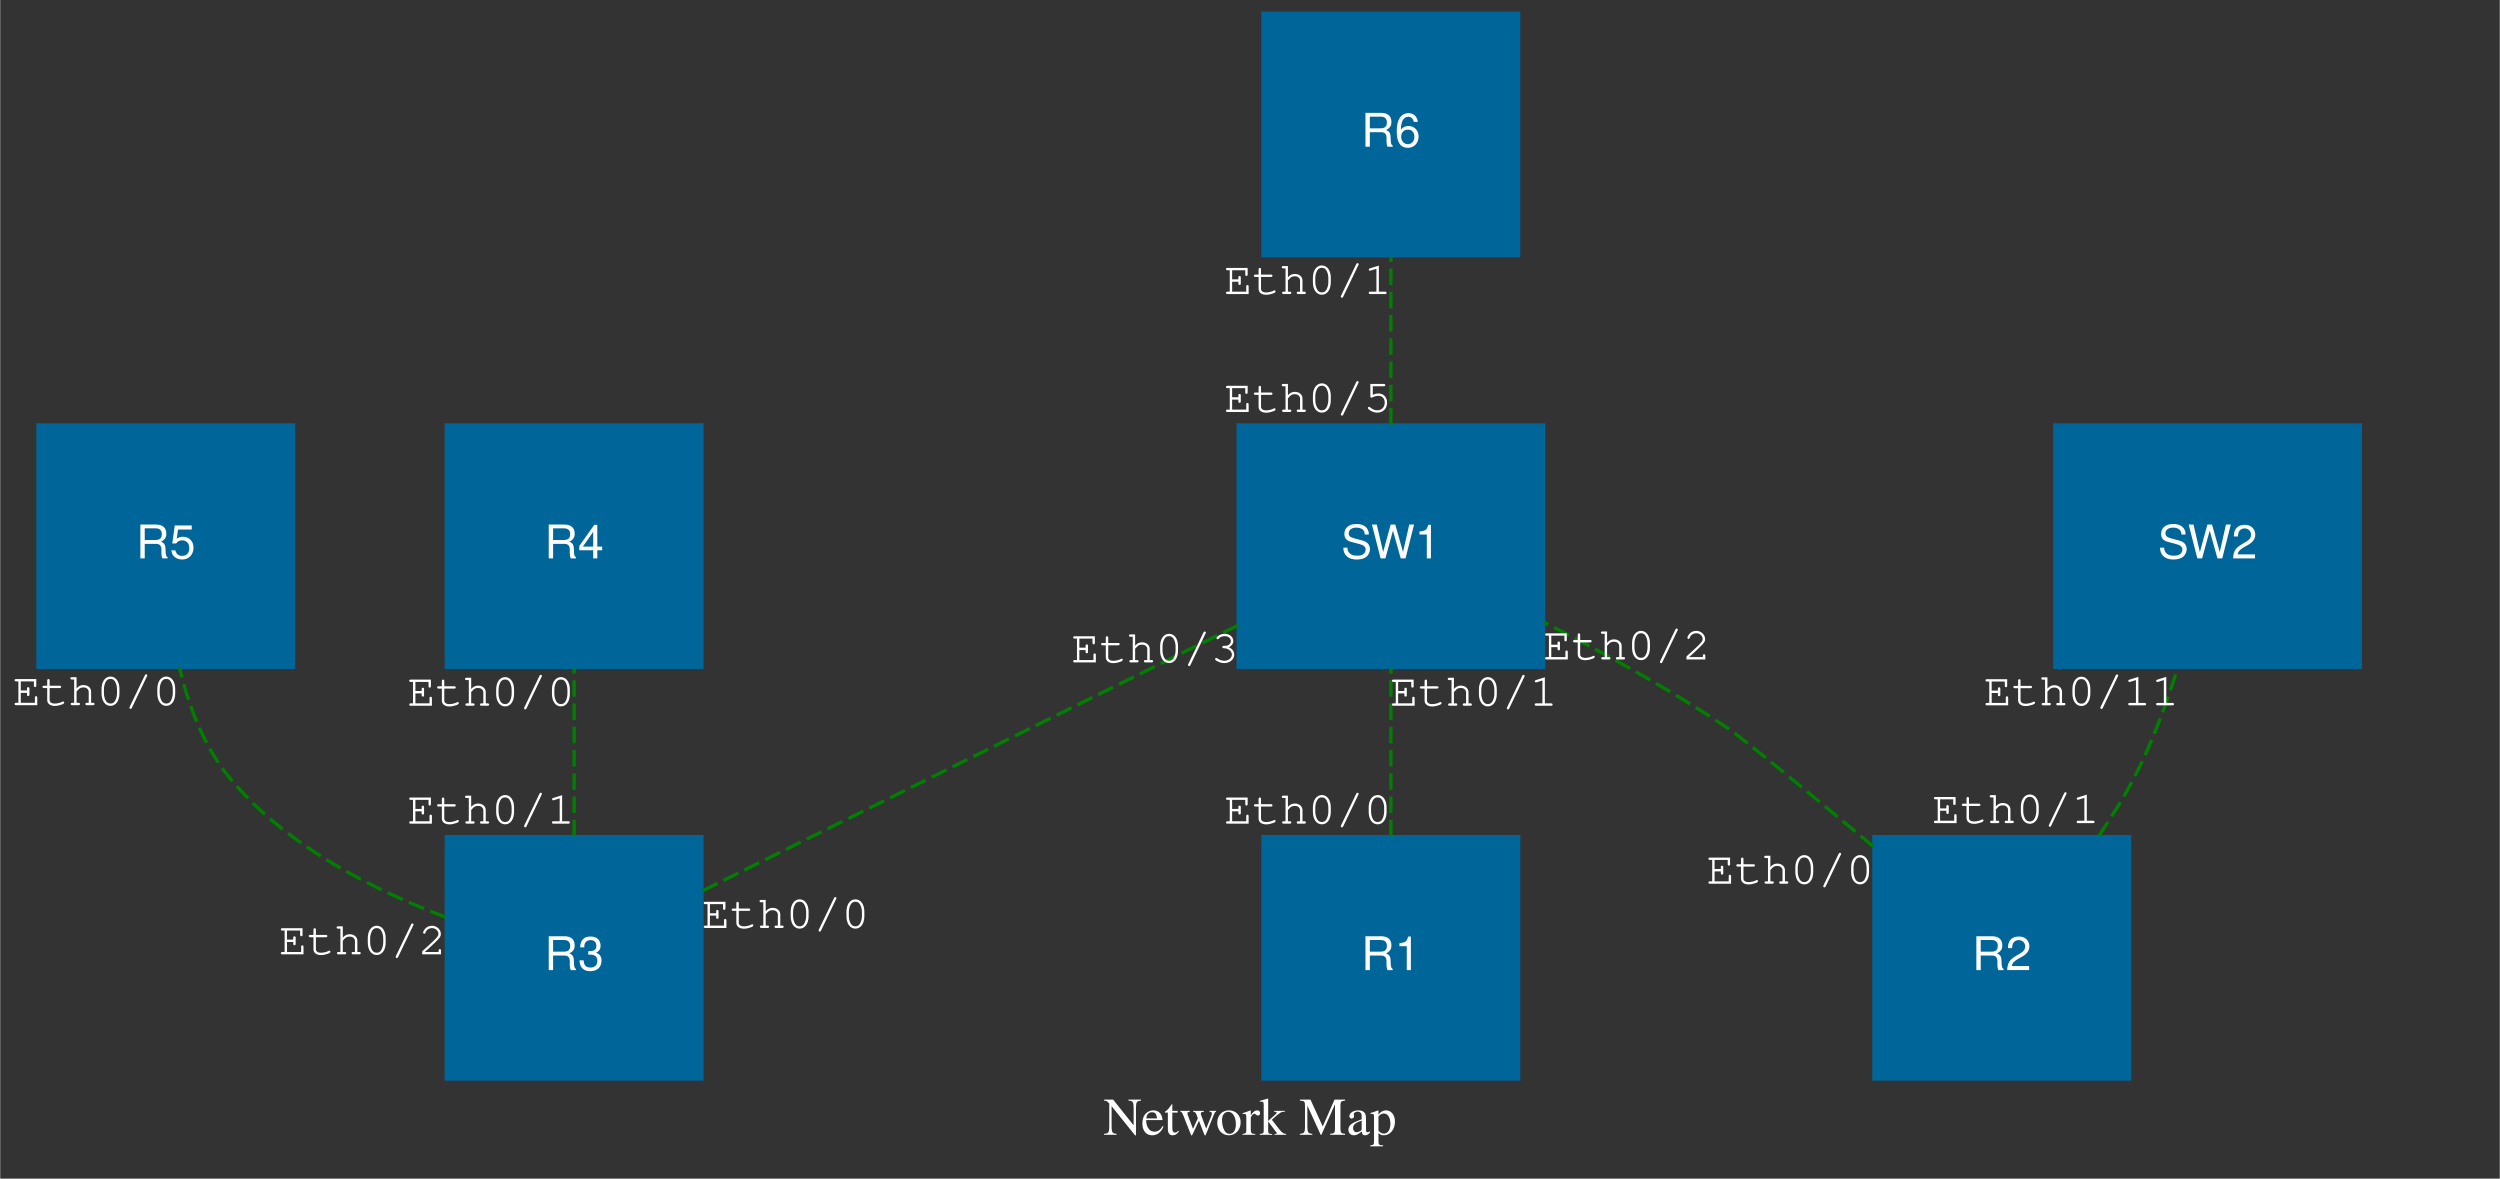
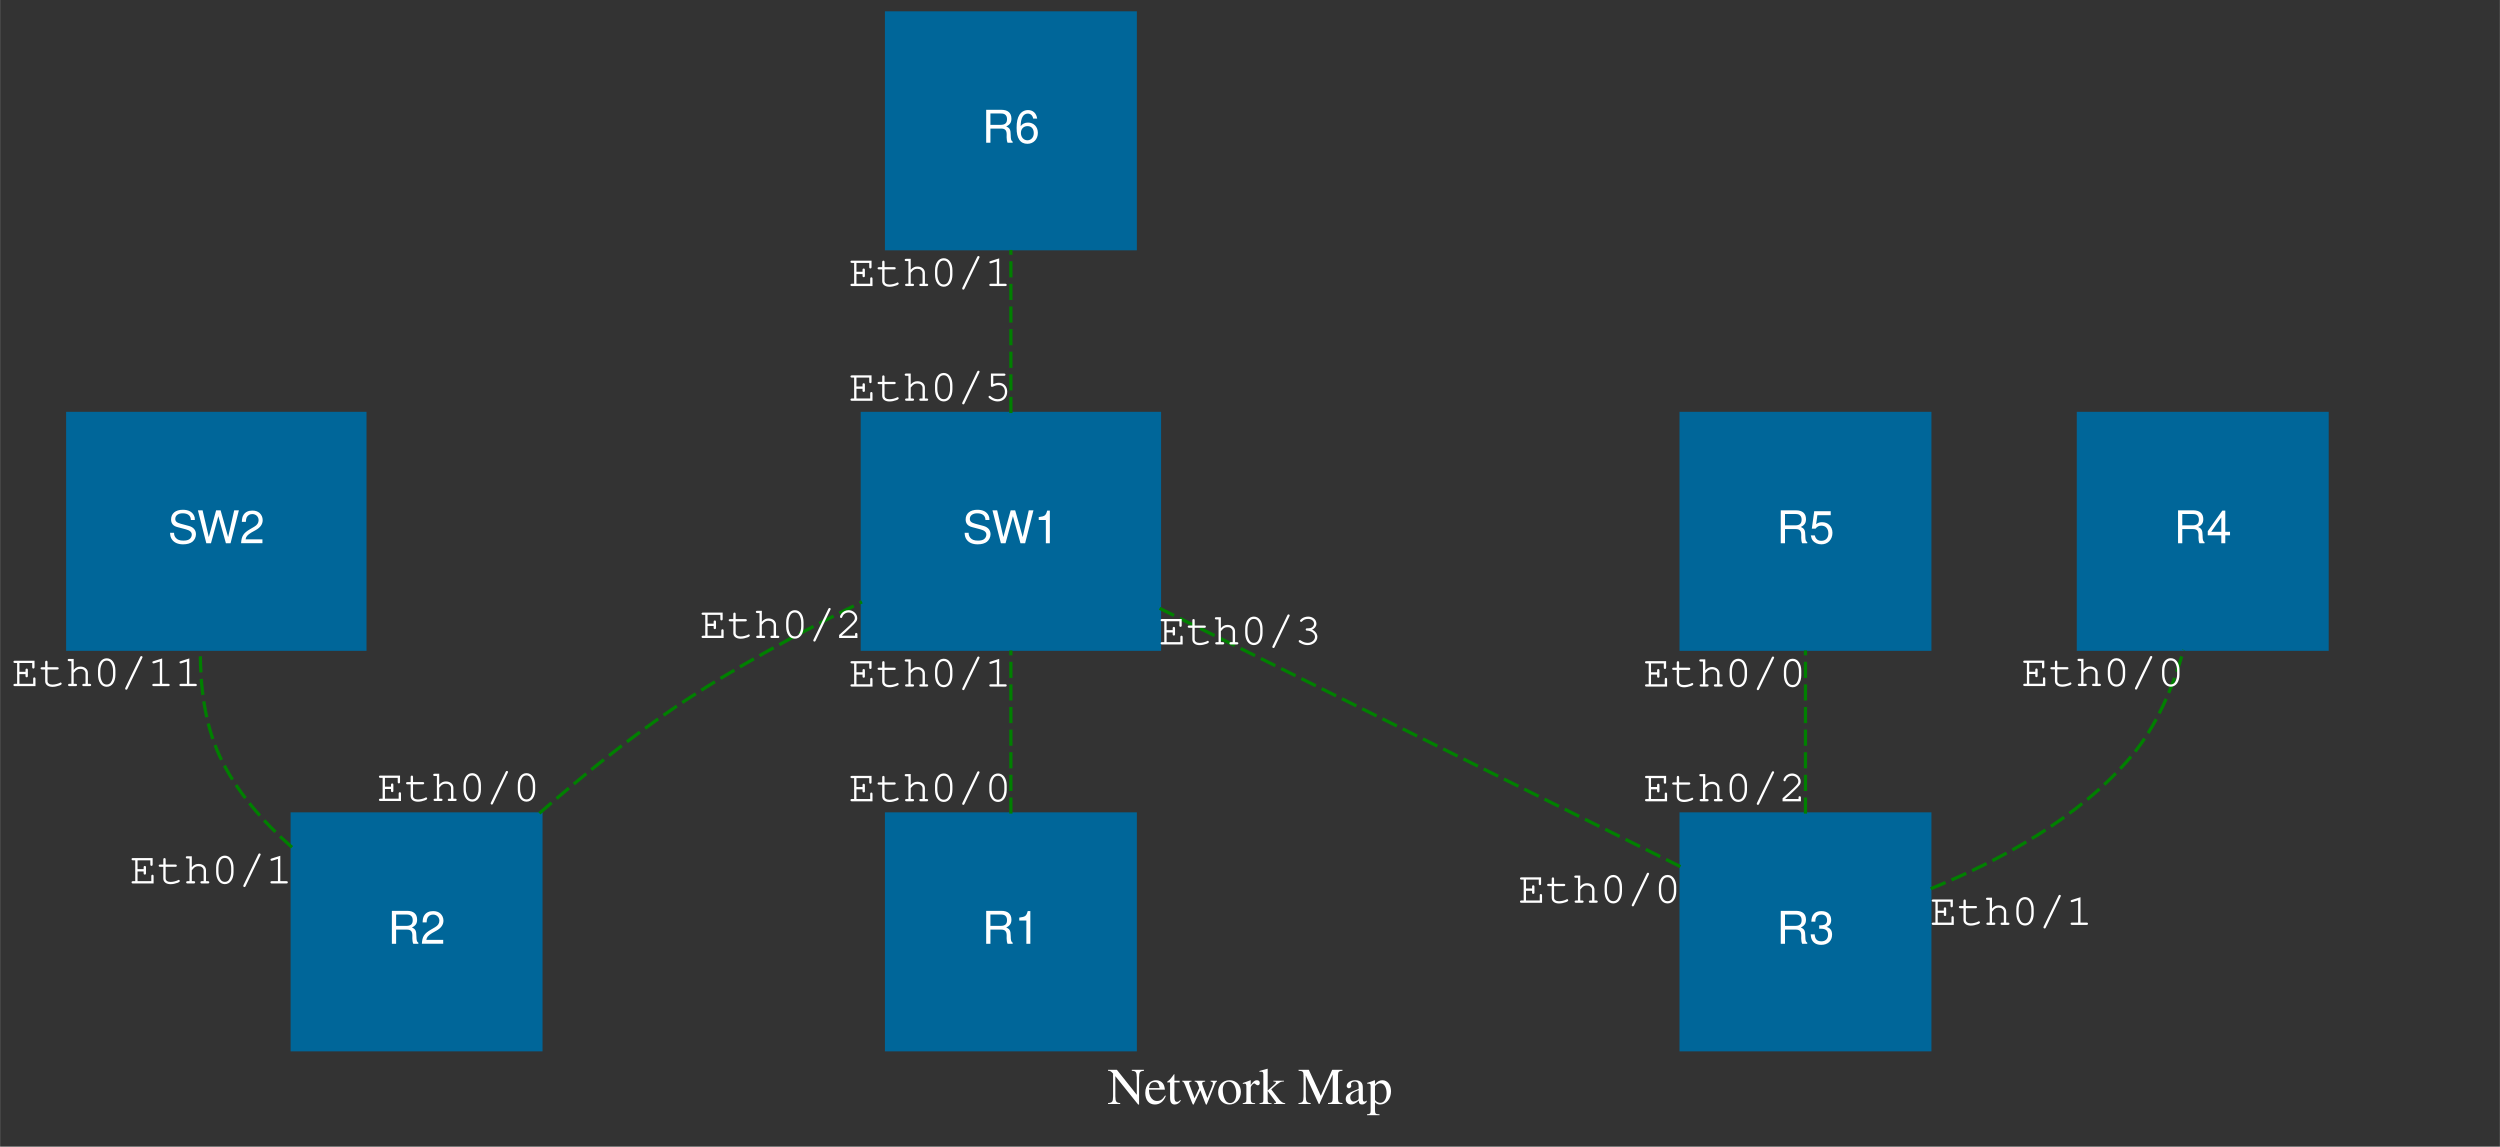
- <svg xmlns="http://www.w3.org/2000/svg" width="753pt" height="355pt" viewBox="0.00 0.00 752.86 355.00">
+ <svg xmlns="http://www.w3.org/2000/svg" width="774pt" height="355pt" viewBox="0.00 0.00 773.94 355.00">
  <g id="graph0" class="graph" transform="scale(1 1) rotate(0) translate(4 351)">
-     <polygon fill="#333333" stroke="none" points="-4,4 -4,-351 748.861,-351 748.861,4 -4,4" />
-     <text text-anchor="middle" x="372.431" y="-9.2" font-family="Times,serif" font-size="16.00" fill="white">Network Map</text>
+     <polygon fill="#333333" stroke="none" points="-4,4 -4,-351 769.941,-351 769.941,4 -4,4" />
+     <text text-anchor="middle" x="382.971" y="-9.2" font-family="Times,serif" font-size="16.00" fill="white">Network Map</text>
    <g id="node1" class="node">
-       <polygon fill="#006699" stroke="#006699" points="207.361,-99 130.361,-99 130.361,-26 207.361,-26 207.361,-99" />
-       <text text-anchor="middle" x="168.861" y="-58.8" font-family="Helvetica,sans-Serif" font-size="14.00" fill="white">R3</text>
+       <polygon fill="#006699" stroke="#006699" points="108.941,-223 16.941,-223 16.941,-150 108.941,-150 108.941,-223" />
+       <text text-anchor="middle" x="62.941" y="-182.8" font-family="Helvetica,sans-Serif" font-size="14.00" fill="white">SW2</text>
+     </g>
+     <g id="node2" class="node">
+       <polygon fill="#006699" stroke="#006699" points="347.441,-99 270.441,-99 270.441,-26 347.441,-26 347.441,-99" />
+       <text text-anchor="middle" x="308.941" y="-58.8" font-family="Helvetica,sans-Serif" font-size="14.00" fill="white">R1</text>
+     </g>
+     <g id="node6" class="node">
+       <polygon fill="#006699" stroke="#006699" points="354.941,-223 262.941,-223 262.941,-150 354.941,-150 354.941,-223" />
+       <text text-anchor="middle" x="308.941" y="-182.8" font-family="Helvetica,sans-Serif" font-size="14.00" fill="white">SW1</text>
+     </g>
+     <g id="edge2" class="edge">
+       <path fill="none" stroke="green" stroke-dasharray="5,2" d="M308.941,-99.115C308.941,-115.01 308.941,-133.704 308.941,-149.629" />
+       <text text-anchor="middle" x="358.941" y="-120.8" font-family="Courier,monospace" font-size="14.00" fill="white">            </text>
+       <text text-anchor="middle" x="283.941" y="-138.429" font-family="Courier,monospace" font-size="14.00" fill="white">Eth0/1</text>
+       <text text-anchor="middle" x="283.941" y="-102.915" font-family="Courier,monospace" font-size="14.00" fill="white">Eth0/0</text>
    </g>
    <g id="node3" class="node">
-       <polygon fill="#006699" stroke="#006699" points="84.361,-223 7.361,-223 7.361,-150 84.361,-150 84.361,-223" />
-       <text text-anchor="middle" x="45.861" y="-182.8" font-family="Helvetica,sans-Serif" font-size="14.00" fill="white">R5</text>
+       <polygon fill="#006699" stroke="#006699" points="347.441,-347 270.441,-347 270.441,-274 347.441,-274 347.441,-347" />
+       <text text-anchor="middle" x="308.941" y="-306.8" font-family="Helvetica,sans-Serif" font-size="14.00" fill="white">R6</text>
+     </g>
+     <g id="node4" class="node">
+       <polygon fill="#006699" stroke="#006699" points="593.441,-99 516.441,-99 516.441,-26 593.441,-26 593.441,-99" />
+       <text text-anchor="middle" x="554.941" y="-58.8" font-family="Helvetica,sans-Serif" font-size="14.00" fill="white">R3</text>
+     </g>
+     <g id="edge5" class="edge">
+       <path fill="none" stroke="green" stroke-dasharray="5,2" d="M516.233,-82.697C472.529,-104.371 401.468,-139.613 354.961,-162.677" />
+       <text text-anchor="middle" x="496.941" y="-120.8" font-family="Courier,monospace" font-size="14.00" fill="white">            </text>
+       <text text-anchor="middle" x="379.961" y="-151.477" font-family="Courier,monospace" font-size="14.00" fill="white">Eth0/3</text>
+       <text text-anchor="middle" x="491.233" y="-71.497" font-family="Courier,monospace" font-size="14.00" fill="white">Eth0/0</text>
+     </g>
+     <g id="node7" class="node">
+       <polygon fill="#006699" stroke="#006699" points="593.441,-223 516.441,-223 516.441,-150 593.441,-150 593.441,-223" />
+       <text text-anchor="middle" x="554.941" y="-182.8" font-family="Helvetica,sans-Serif" font-size="14.00" fill="white">R5</text>
    </g>
    <g id="edge7" class="edge">
-       <path fill="none" stroke="green" stroke-dasharray="5,2" d="M130.188,-74.745C108.081,-83.051 81.523,-96.527 64.861,-117 57.305,-126.285 52.747,-138.368 50,-149.796" />
-       <text text-anchor="middle" x="114.861" y="-120.8" font-family="Courier,monospace" font-size="14.00" fill="white">            </text>
-       <text text-anchor="middle" x="25" y="-138.596" font-family="Courier,monospace" font-size="14.00" fill="white">Eth0/0</text>
-       <text text-anchor="middle" x="105.188" y="-63.545" font-family="Courier,monospace" font-size="14.00" fill="white">Eth0/2</text>
+       <path fill="none" stroke="green" stroke-dasharray="5,2" d="M554.941,-99.115C554.941,-115.01 554.941,-133.704 554.941,-149.629" />
+       <text text-anchor="middle" x="604.941" y="-120.8" font-family="Courier,monospace" font-size="14.00" fill="white">            </text>
+       <text text-anchor="middle" x="529.941" y="-138.429" font-family="Courier,monospace" font-size="14.00" fill="white">Eth0/0</text>
+       <text text-anchor="middle" x="529.941" y="-102.915" font-family="Courier,monospace" font-size="14.00" fill="white">Eth0/2</text>
+     </g>
+     <g id="node8" class="node">
+       <polygon fill="#006699" stroke="#006699" points="716.441,-223 639.441,-223 639.441,-150 716.441,-150 716.441,-223" />
+       <text text-anchor="middle" x="677.941" y="-182.8" font-family="Helvetica,sans-Serif" font-size="14.00" fill="white">R4</text>
+     </g>
+     <g id="edge6" class="edge">
+       <path fill="none" stroke="green" stroke-dasharray="5,2" d="M593.707,-75.847C614.777,-84.363 639.76,-97.681 655.941,-117 663.721,-126.288 668.763,-138.373 672.026,-149.8" />
+       <text text-anchor="middle" x="715.941" y="-120.8" font-family="Courier,monospace" font-size="14.00" fill="white">            </text>
+       <text text-anchor="middle" x="647.026" y="-138.6" font-family="Courier,monospace" font-size="14.00" fill="white">Eth0/0</text>
+       <text text-anchor="middle" x="618.707" y="-64.647" font-family="Courier,monospace" font-size="14.00" fill="white">Eth0/1</text>
    </g>
    <g id="node5" class="node">
-       <polygon fill="#006699" stroke="#006699" points="460.861,-223 368.861,-223 368.861,-150 460.861,-150 460.861,-223" />
-       <text text-anchor="middle" x="414.861" y="-182.8" font-family="Helvetica,sans-Serif" font-size="14.00" fill="white">SW1</text>
+       <polygon fill="#006699" stroke="#006699" points="163.441,-99 86.441,-99 86.441,-26 163.441,-26 163.441,-99" />
+       <text text-anchor="middle" x="124.941" y="-58.8" font-family="Helvetica,sans-Serif" font-size="14.00" fill="white">R2</text>
    </g>
-     <g id="edge5" class="edge">
-       <path fill="none" stroke="green" stroke-dasharray="5,2" d="M207.569,-82.697C251.273,-104.371 322.334,-139.613 368.841,-162.677" />
-       <text text-anchor="middle" x="356.861" y="-120.8" font-family="Courier,monospace" font-size="14.00" fill="white">            </text>
-       <text text-anchor="middle" x="343.841" y="-151.477" font-family="Courier,monospace" font-size="14.00" fill="white">Eth0/3</text>
-       <text text-anchor="middle" x="232.569" y="-71.497" font-family="Courier,monospace" font-size="14.00" fill="white">Eth0/0</text>
+     <g id="edge4" class="edge">
+       <path fill="none" stroke="green" stroke-dasharray="5,2" d="M86.371,-88.673C77.374,-96.581 68.962,-106.13 63.941,-117 59.303,-127.042 57.903,-138.828 58,-149.765" />
+       <text text-anchor="middle" x="113.941" y="-120.8" font-family="Courier,monospace" font-size="14.00" fill="white">            </text>
+       <text text-anchor="middle" x="29" y="-138.565" font-family="Courier,monospace" font-size="14.00" fill="white">Eth0/11</text>
+       <text text-anchor="middle" x="61.371" y="-77.473" font-family="Courier,monospace" font-size="14.00" fill="white">Eth0/1</text>
    </g>
-     <g id="node8" class="node">
-       <polygon fill="#006699" stroke="#006699" points="207.361,-223 130.361,-223 130.361,-150 207.361,-150 207.361,-223" />
-       <text text-anchor="middle" x="168.861" y="-182.8" font-family="Helvetica,sans-Serif" font-size="14.00" fill="white">R4</text>
-     </g>
-     <g id="edge6" class="edge">
-       <path fill="none" stroke="green" stroke-dasharray="5,2" d="M168.861,-99.115C168.861,-115.01 168.861,-133.704 168.861,-149.629" />
-       <text text-anchor="middle" x="218.861" y="-120.8" font-family="Courier,monospace" font-size="14.00" fill="white">            </text>
-       <text text-anchor="middle" x="143.861" y="-138.429" font-family="Courier,monospace" font-size="14.00" fill="white">Eth0/0</text>
-       <text text-anchor="middle" x="143.861" y="-102.915" font-family="Courier,monospace" font-size="14.00" fill="white">Eth0/1</text>
-     </g>
-     <g id="node2" class="node">
-       <polygon fill="#006699" stroke="#006699" points="453.361,-347 376.361,-347 376.361,-274 453.361,-274 453.361,-347" />
-       <text text-anchor="middle" x="414.861" y="-306.8" font-family="Helvetica,sans-Serif" font-size="14.00" fill="white">R6</text>
-     </g>
-     <g id="node4" class="node">
-       <polygon fill="#006699" stroke="#006699" points="706.861,-223 614.861,-223 614.861,-150 706.861,-150 706.861,-223" />
-       <text text-anchor="middle" x="660.861" y="-182.8" font-family="Helvetica,sans-Serif" font-size="14.00" fill="white">SW2</text>
+     <g id="edge3" class="edge">
+       <path fill="none" stroke="green" stroke-dasharray="5,2" d="M162.959,-99.207C175.789,-110.382 190.523,-122.312 204.941,-132 223.059,-144.173 244.299,-155.557 262.845,-164.667" />
+       <text text-anchor="middle" x="254.941" y="-120.8" font-family="Courier,monospace" font-size="14.00" fill="white">            </text>
+       <text text-anchor="middle" x="237.845" y="-153.467" font-family="Courier,monospace" font-size="14.00" fill="white">Eth0/2</text>
+       <text text-anchor="middle" x="137.959" y="-103.007" font-family="Courier,monospace" font-size="14.00" fill="white">Eth0/0</text>
    </g>
    <g id="edge1" class="edge">
-       <path fill="none" stroke="green" stroke-dasharray="5,2" d="M414.861,-223.115C414.861,-239.01 414.861,-257.704 414.861,-273.629" />
-       <text text-anchor="middle" x="464.861" y="-244.8" font-family="Courier,monospace" font-size="14.00" fill="white">            </text>
-       <text text-anchor="middle" x="389.861" y="-262.429" font-family="Courier,monospace" font-size="14.00" fill="white">Eth0/1</text>
-       <text text-anchor="middle" x="389.861" y="-226.915" font-family="Courier,monospace" font-size="14.00" fill="white">Eth0/5</text>
-     </g>
-     <g id="node6" class="node">
-       <polygon fill="#006699" stroke="#006699" points="637.361,-99 560.361,-99 560.361,-26 637.361,-26 637.361,-99" />
-       <text text-anchor="middle" x="598.861" y="-58.8" font-family="Helvetica,sans-Serif" font-size="14.00" fill="white">R2</text>
-     </g>
-     <g id="edge4" class="edge">
-       <path fill="none" stroke="green" stroke-dasharray="5,2" d="M628.096,-99.278C632.037,-105.007 635.777,-111.023 638.861,-117 644.131,-127.212 648.454,-138.931 651.831,-149.755" />
-       <text text-anchor="middle" x="694.861" y="-120.8" font-family="Courier,monospace" font-size="14.00" fill="white">            </text>
-       <text text-anchor="middle" x="622.831" y="-138.555" font-family="Courier,monospace" font-size="14.00" fill="white">Eth0/11</text>
-       <text text-anchor="middle" x="603.096" y="-103.079" font-family="Courier,monospace" font-size="14.00" fill="white">Eth0/1</text>
-     </g>
-     <g id="edge3" class="edge">
-       <path fill="none" stroke="green" stroke-dasharray="5,2" d="M560.175,-96.025C540.939,-112.088 520.756,-128.733 515.861,-132 498.614,-143.512 478.618,-154.54 460.991,-163.561" />
-       <text text-anchor="middle" x="583.861" y="-120.8" font-family="Courier,monospace" font-size="14.00" fill="white">            </text>
-       <text text-anchor="middle" x="485.991" y="-152.361" font-family="Courier,monospace" font-size="14.00" fill="white">Eth0/2</text>
-       <text text-anchor="middle" x="535.175" y="-84.825" font-family="Courier,monospace" font-size="14.00" fill="white">Eth0/0</text>
-     </g>
-     <g id="node7" class="node">
-       <polygon fill="#006699" stroke="#006699" points="453.361,-99 376.361,-99 376.361,-26 453.361,-26 453.361,-99" />
-       <text text-anchor="middle" x="414.861" y="-58.8" font-family="Helvetica,sans-Serif" font-size="14.00" fill="white">R1</text>
-     </g>
-     <g id="edge2" class="edge">
-       <path fill="none" stroke="green" stroke-dasharray="5,2" d="M414.861,-99.115C414.861,-115.01 414.861,-133.704 414.861,-149.629" />
-       <text text-anchor="middle" x="464.861" y="-120.8" font-family="Courier,monospace" font-size="14.00" fill="white">            </text>
-       <text text-anchor="middle" x="439.861" y="-138.429" font-family="Courier,monospace" font-size="14.00" fill="white">Eth0/1</text>
-       <text text-anchor="middle" x="389.861" y="-102.915" font-family="Courier,monospace" font-size="14.00" fill="white">Eth0/0</text>
+       <path fill="none" stroke="green" stroke-dasharray="5,2" d="M308.941,-223.115C308.941,-239.01 308.941,-257.704 308.941,-273.629" />
+       <text text-anchor="middle" x="358.941" y="-244.8" font-family="Courier,monospace" font-size="14.00" fill="white">            </text>
+       <text text-anchor="middle" x="283.941" y="-262.429" font-family="Courier,monospace" font-size="14.00" fill="white">Eth0/1</text>
+       <text text-anchor="middle" x="283.941" y="-226.915" font-family="Courier,monospace" font-size="14.00" fill="white">Eth0/5</text>
    </g>
  </g>
</svg>
